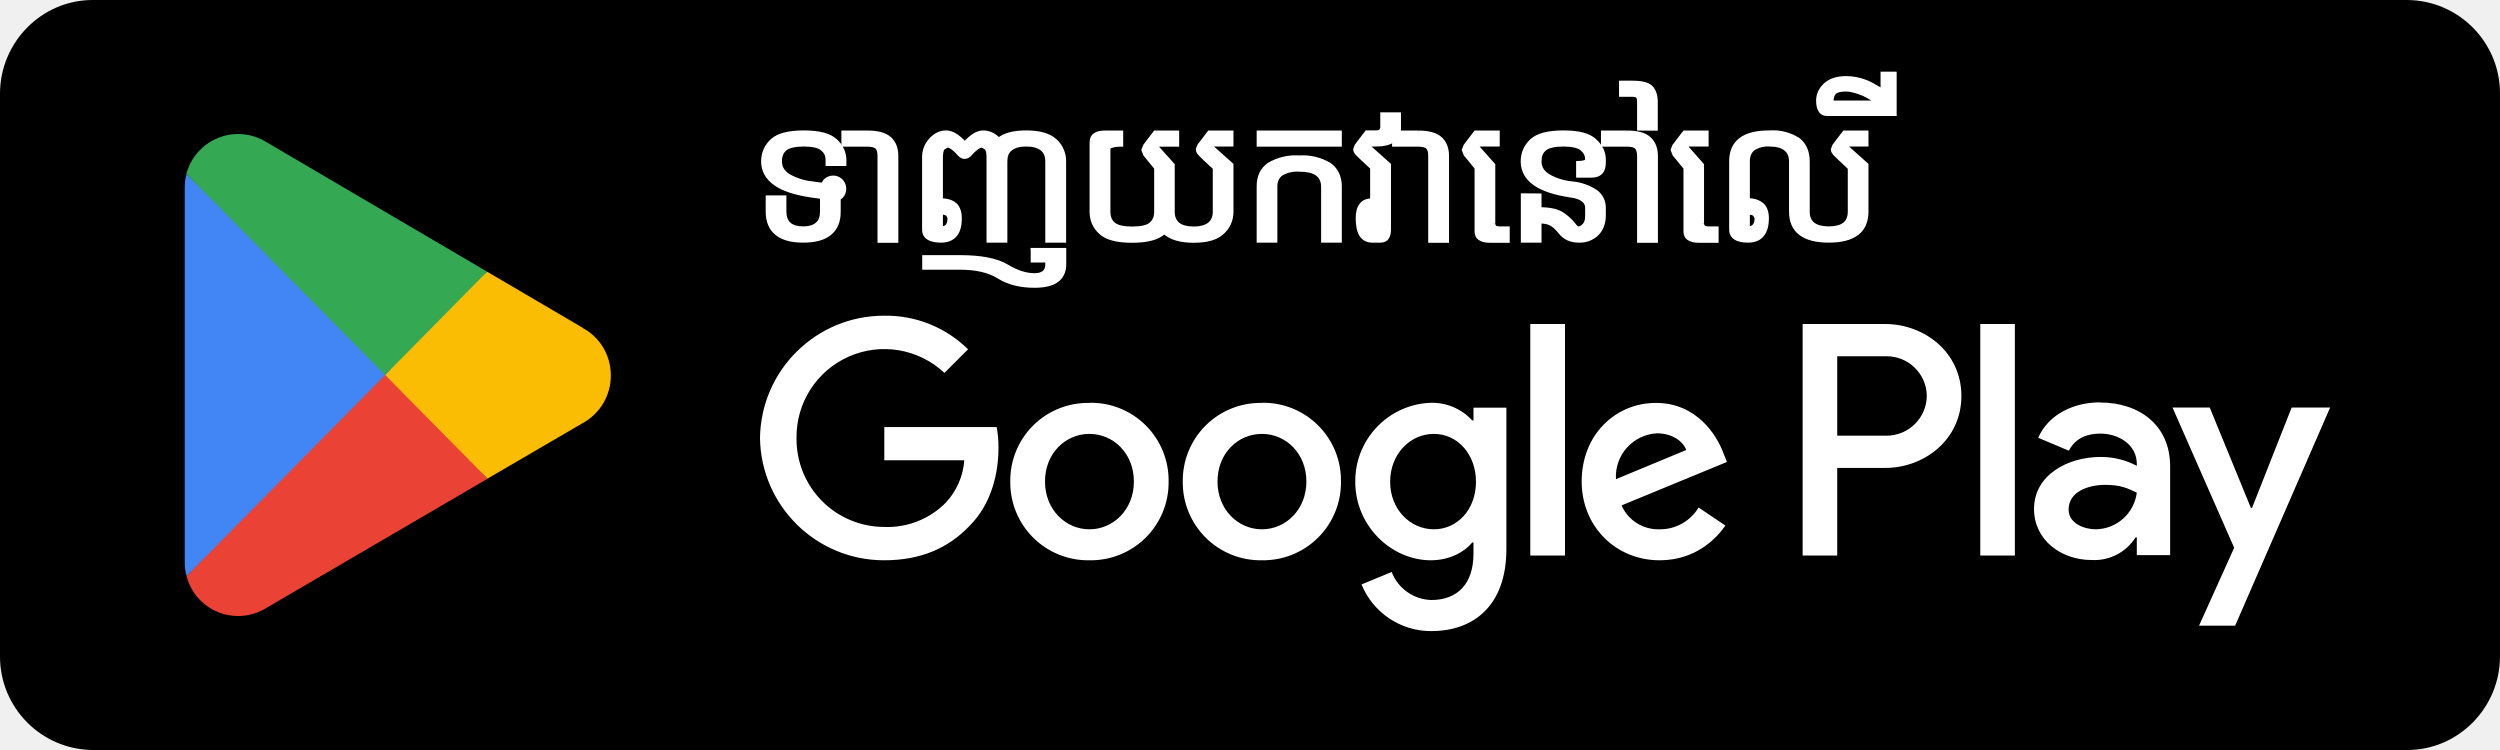
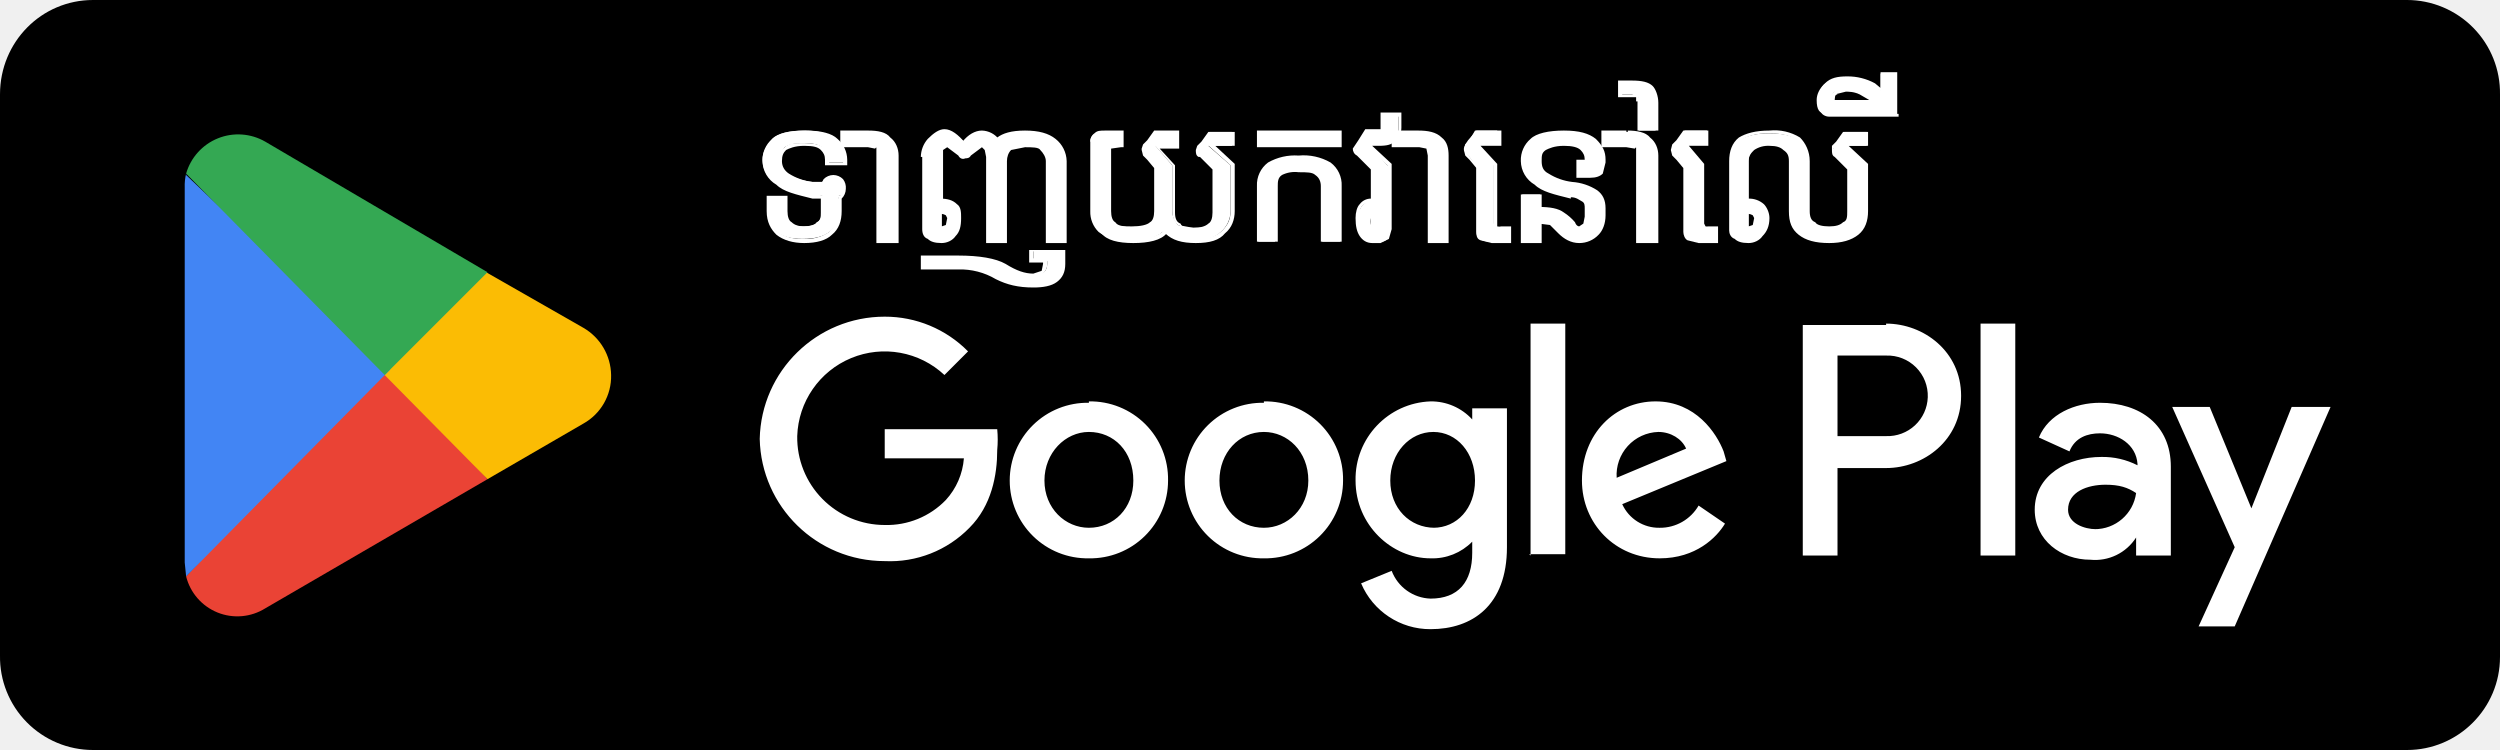
<svg xmlns="http://www.w3.org/2000/svg" width="180" height="54" fill="none">
-   <path d="M173.33 54H6.67A6.73 6.73 0 0 1 0 47.25V6.75C0 3.04 3 0 6.67 0h166.66A6.73 6.73 0 0 1 180 6.75v40.5c0 3.71-3 6.75-6.67 6.75Z" fill="#000" />
-   <path d="m27.63 26.22-14.2 15.26a3.84 3.84 0 0 0 5.65 2.35l.05-.03 15.97-9.33-7.48-8.25Z" fill="#EA4335" />
-   <path d="m41.98 23.63-.01-.02-6.9-4.05-7.77 7 7.8 7.9 6.86-4a3.89 3.89 0 0 0 2.02-3.43c0-1.47-.8-2.75-2-3.4Z" fill="#FBBC04" />
-   <path d="M13.43 12.52a3.7 3.7 0 0 0-.13 1v26.96c0 .35.04.68.13 1L28.1 26.62l-14.68-14.1Z" fill="#4285F4" />
-   <path d="m27.73 27 7.34-7.44-15.96-9.37a3.85 3.85 0 0 0-5.69 2.33L27.73 27Z" fill="#34A853" />
-   <path d="M142.58 40h2.49V23.33h-2.49V40ZM165 29.34l-2.85 7.22h-.09l-2.96-7.22h-2.68l4.44 10.1-2.53 5.61h2.6l6.84-15.71H165Zm-14.1 8.77c-.82 0-1.96-.41-1.96-1.42 0-1.29 1.41-1.78 2.64-1.78 1.1 0 1.6.24 2.27.56a3.02 3.02 0 0 1-2.96 2.64Zm.3-9.14c-1.81 0-3.68.8-4.45 2.55l2.21.93c.47-.93 1.35-1.23 2.27-1.23 1.3 0 2.6.78 2.62 2.15v.17a5.5 5.5 0 0 0-2.6-.64c-2.38 0-4.8 1.3-4.8 3.75 0 2.23 1.95 3.67 4.14 3.67a3.5 3.5 0 0 0 3.17-1.63h.09v1.28h2.4v-6.39c0-2.96-2.2-4.6-5.06-4.6Zm-15.38 2.4h-3.54v-5.72h3.53a2.89 2.89 0 0 1 2.92 2.86 2.9 2.9 0 0 1-2.91 2.86Zm-.07-8.04h-5.96V40h2.49v-6.31h3.47c2.76 0 5.47-2 5.47-5.18 0-3.18-2.71-5.18-5.47-5.18Zm-32.5 14.78c-1.72 0-3.16-1.44-3.16-3.42 0-2 1.44-3.45 3.15-3.45 1.7 0 3.03 1.46 3.03 3.45 0 1.98-1.33 3.42-3.03 3.42Zm2.85-7.84h-.1a3.93 3.93 0 0 0-2.98-1.27 5.64 5.64 0 0 0-5.44 5.7c0 3.17 2.6 5.64 5.44 5.64 1.35 0 2.43-.6 2.98-1.28h.09v.81c0 2.17-1.16 3.33-3.03 3.33a3.14 3.14 0 0 1-2.86-2.02l-2.17.9a5.4 5.4 0 0 0 5.03 3.36c2.92 0 5.4-1.72 5.4-5.91V29.35h-2.37v.92Zm4.08 9.73h2.5V23.33h-2.5V40Zm6.17-5.5a3.11 3.11 0 0 1 2.96-3.3c.99 0 1.83.49 2.1 1.2l-5.06 2.1Zm7.73-1.89c-.47-1.27-1.91-3.6-4.85-3.6-2.93 0-5.35 2.3-5.35 5.66 0 3.18 2.4 5.67 5.62 5.67 2.6 0 4.1-1.59 4.73-2.5l-1.93-1.3a3.24 3.24 0 0 1-2.8 1.57 2.89 2.89 0 0 1-2.75-1.72l7.59-3.13-.26-.65Zm-60.41-1.87v2.4h5.76a5.02 5.02 0 0 1-1.32 3.04 5.9 5.9 0 0 1-4.44 1.76 6.32 6.32 0 0 1-6.32-6.4A6.32 6.32 0 0 1 68 26.85l1.7-1.7a8.4 8.4 0 0 0-6.04-2.42 8.93 8.93 0 0 0-8.94 8.8 8.93 8.93 0 0 0 8.94 8.81c2.62 0 4.6-.86 6.14-2.47 1.6-1.59 2.09-3.82 2.09-5.62a7.8 7.8 0 0 0-.13-1.5h-8.1Zm14.77 7.37c-1.72 0-3.2-1.42-3.2-3.44 0-2.04 1.48-3.43 3.2-3.43 1.72 0 3.2 1.4 3.2 3.43 0 2.02-1.48 3.44-3.2 3.44Zm0-9.1a5.59 5.59 0 0 0-5.7 5.66 5.6 5.6 0 0 0 5.7 5.67 5.6 5.6 0 0 0 5.7-5.67 5.59 5.59 0 0 0-5.7-5.67Zm12.42 9.1c-1.72 0-3.2-1.42-3.2-3.44 0-2.04 1.48-3.43 3.2-3.43 1.72 0 3.2 1.4 3.2 3.43 0 2.02-1.48 3.44-3.2 3.44Zm0-9.1a5.59 5.59 0 0 0-5.7 5.66 5.6 5.6 0 0 0 5.7 5.67 5.6 5.6 0 0 0 5.69-5.67 5.59 5.59 0 0 0-5.7-5.67ZM60.4 14.3v.93c0 1.4-.86 2.1-2.57 2.1-1.7 0-2.56-.7-2.56-2.1v-1.02h1.22v1.02c0 .8.45 1.2 1.34 1.2.9 0 1.34-.4 1.34-1.2V14.2l-.75-.11c-2.32-.33-3.48-1.15-3.48-2.47 0-.6.22-1.1.65-1.5.44-.4 1.2-.6 2.28-.6 1.09 0 1.85.2 2.28.6.43.4.65.86.65 1.37v.33h-1.22v-.33a.95.95 0 0 0-.39-.77c-.25-.2-.7-.3-1.32-.3-.63 0-1.07.1-1.33.3-.25.2-.38.5-.38.9 0 .83.78 1.35 2.32 1.57l.74.1.2-.28a.78.78 0 0 1 .57-.23c.22 0 .41.08.57.23.16.16.24.35.24.58 0 .23-.08.42-.23.57l-.17.13Z" fill="#fff" />
-   <path d="M60.4 14.3h-.14v.93c0 .68-.2 1.15-.59 1.47-.4.33-1 .5-1.84.5-.84 0-1.45-.17-1.84-.5-.39-.32-.59-.8-.59-1.47v-.89h.96v.9c0 .41.12.76.38 1 .25.22.63.33 1.1.33.46 0 .83-.1 1.09-.34.25-.23.38-.58.38-1v-1.15l-.87-.13c-1.15-.16-2-.45-2.55-.84a1.76 1.76 0 0 1-.82-1.49c0-.56.2-1.02.61-1.4.4-.37 1.12-.57 2.19-.57 1.07 0 1.8.2 2.19.57.41.38.6.8.6 1.27v.2h-.95v-.2c0-.35-.15-.65-.43-.88-.3-.23-.77-.32-1.41-.32-.64 0-1.1.1-1.41.32-.29.24-.43.59-.43 1.01 0 .46.23.85.64 1.12.41.28 1 .47 1.8.58l.74.1.08.02.24-.36-.12-.07.1.1a.6.6 0 0 1 .48-.2c.19 0 .34.06.48.2.13.13.2.29.2.48 0 .2-.07.34-.2.48l.1.1-.09-.11-.16.13-.06.04v.06h.14l.08.1.17-.12.01-.01a.91.91 0 0 0 .27-.67c0-.26-.1-.49-.27-.67a.92.92 0 0 0-.67-.28c-.26 0-.5.1-.67.28h-.01l-.15.23-.66-.09a4.1 4.1 0 0 1-1.68-.54c-.36-.24-.52-.53-.52-.9s.11-.62.33-.8l-.09-.1.08.1c.22-.16.63-.27 1.25-.27s1.03.1 1.24.27c.23.19.33.4.33.67v.46h1.5v-.46a2 2 0 0 0-.7-1.47c-.48-.44-1.27-.63-2.37-.63s-1.9.2-2.37.63c-.46.43-.7.97-.7 1.6 0 .7.33 1.28.93 1.71.61.43 1.5.72 2.67.89l.64.09v.92c0 .38-.1.64-.3.8-.18.17-.48.27-.9.27-.44 0-.74-.1-.93-.27-.18-.16-.29-.42-.29-.8v-1.16h-1.49v1.16c0 .73.23 1.3.7 1.68.46.38 1.13.56 2 .56.87 0 1.55-.18 2.01-.56.46-.38.7-.95.69-1.68v-.94h-.13Z" fill="#fff" />
-   <path d="M62.46 9.52c.73 0 1.26.14 1.58.43.33.29.5.71.5 1.28v6.1h-1.22v-6.1c0-.31-.07-.52-.19-.64-.12-.11-.35-.17-.67-.17H60.7v-.9h1.75Z" fill="#fff" />
-   <path d="M62.46 9.52v.13c.7 0 1.2.15 1.5.4.3.26.45.64.45 1.18v5.97h-.96v-5.97c0-.32-.06-.57-.23-.74-.17-.15-.42-.2-.76-.2h-1.62v-.64h1.62V9.4h-1.88v1.16h1.88c.3 0 .5.06.58.14l.1-.1-.1.1c.08.07.14.25.14.54v6.24h1.5v-6.24c0-.59-.18-1.06-.55-1.38-.37-.32-.93-.46-1.67-.46v.13Zm5.29 5.8v1.11c.4 0 .6-.24.6-.72 0-.26-.2-.4-.6-.4Zm6.6 2.66h2.27v1.05c0 1.04-.71 1.56-2.14 1.56a4.8 4.8 0 0 1-2.58-.65 5.2 5.2 0 0 0-2.77-.65h-2.6v-.78h2.6c1.5 0 2.62.21 3.35.65a4 4 0 0 0 2 .65c.61 0 .92-.26.92-.78v-.26h-1.06v-.79Zm-7.82-6.66c0-.49.16-.91.49-1.27.32-.35.69-.53 1.1-.53.41 0 .86.27 1.34.8.48-.53.93-.8 1.35-.8.4 0 .76.18 1.09.53.44-.35 1.1-.53 2-.53.94 0 1.63.2 2.07.6.43.4.65.9.65 1.5v5.71H75.4v-5.7c0-.4-.13-.7-.38-.9-.26-.2-.63-.31-1.13-.31-.5 0-.87.1-1.12.3-.25.2-.38.5-.38.9v5.71h-1.23v-6c0-.56-.15-.83-.47-.83-.2 0-.5.2-.85.6-.12.14-.24.21-.38.21s-.27-.07-.39-.2c-.35-.4-.63-.61-.84-.61-.32 0-.48.27-.48.82v3.1c.91 0 1.37.43 1.37 1.3 0 1.07-.46 1.61-1.37 1.61-.81 0-1.22-.26-1.22-.8v-5.2Z" fill="#fff" />
-   <path d="M67.75 15.32h-.13v1.25h.13c.23 0 .43-.07.55-.23a.96.96 0 0 0 .18-.63.47.47 0 0 0-.2-.4.94.94 0 0 0-.53-.13h-.13v.14h.13v.13a.7.7 0 0 1 .38.08l.09.18c0 .23-.05.37-.12.46-.07.08-.17.13-.35.13v.13h.14v-1.11h-.14Zm6.6 2.66v.14h2.14v.9c0 .5-.16.83-.48 1.07-.32.24-.83.37-1.53.37a4.66 4.66 0 0 1-2.51-.64 5.33 5.33 0 0 0-2.84-.67h-2.47v-.51h2.47c1.5 0 2.59.22 3.28.63a4.1 4.1 0 0 0 2.07.67c.33 0 .59-.07.77-.23.2-.16.28-.4.28-.68v-.4h-1.06v-.65h-.26v.92h1.05v.13c0 .23-.06.38-.18.48-.12.1-.31.16-.6.16-.58 0-1.22-.2-1.93-.63-.76-.45-1.9-.67-3.42-.67H66.4v1.05h2.74c1.13 0 2.03.21 2.7.63.72.45 1.6.67 2.65.67.73 0 1.3-.13 1.68-.41.4-.29.6-.73.6-1.28v-1.18H74.2v.13h.13Zm-7.82-6.66h.13c0-.46.15-.84.45-1.18a1.4 1.4 0 0 1 1.01-.49c.35 0 .77.24 1.24.77l.1.1.1-.1c.47-.53.9-.77 1.25-.77.36 0 .68.16 1 .49l.08.09.1-.08c.4-.32 1.03-.5 1.9-.5.94 0 1.6.2 1.99.57.4.38.6.84.6 1.4v5.58h-.95v-5.58c0-.42-.14-.77-.43-1a1.9 1.9 0 0 0-1.2-.33c-.52 0-.93.1-1.21.33l.08.1-.08-.1c-.3.23-.44.58-.44 1v5.58h-.95v-5.88c0-.28-.04-.51-.14-.68a.52.52 0 0 0-.47-.28c-.3.01-.58.25-.95.66l-.28.16-.29-.16c-.36-.41-.64-.65-.94-.66-.2 0-.38.1-.47.28-.1.17-.14.4-.14.68v3.23h.13c.44 0 .74.1.94.29.19.18.3.46.3.87 0 .53-.12.9-.31 1.13-.2.24-.5.36-.93.36-.4 0-.67-.07-.84-.18-.17-.1-.25-.25-.25-.48v-5.22h-.27v5.22c0 .3.13.55.37.7.24.16.57.23 1 .23.47 0 .86-.15 1.12-.46.26-.3.37-.74.37-1.3 0-.45-.12-.82-.38-1.07-.26-.24-.64-.36-1.12-.36v.14h.14v-3.1c0-.26.04-.45.1-.55l.24-.14c.12 0 .4.16.74.57.14.15.3.25.49.24.18 0 .35-.09.48-.24.35-.4.63-.58.75-.57l.24.14c.06.1.1.3.1.55v6.15h1.5v-5.85c0-.37.1-.62.32-.79.22-.18.56-.28 1.04-.28s.82.1 1.04.28c.22.17.33.42.33.8v5.84h1.5v-5.85a2.1 2.1 0 0 0-.7-1.6c-.47-.43-1.2-.63-2.17-.63-.9 0-1.6.17-2.07.55l.08.1.1-.08a1.6 1.6 0 0 0-1.2-.57c-.47 0-.94.3-1.44.85l.1.09.1-.1c-.5-.54-.97-.84-1.44-.84-.45 0-.86.2-1.2.57-.35.38-.53.84-.53 1.36h.14Zm12.05-1.13c0-.45.33-.67.98-.67h1.16v.9c-.6 0-.91.1-.91.3v4.51c0 .4.12.7.38.9.25.2.7.3 1.32.3.63 0 1.07-.1 1.33-.3.25-.2.38-.5.38-.9V12.1l-.52-.65-.26-.32-.14-.33.12-.31.24-.32.5-.64h1.6v.9h-1.6l1.28 1.44v3.37c0 .4.13.7.39.9.25.2.62.3 1.12.3.5 0 .87-.1 1.12-.3.25-.2.38-.5.38-.9V12.1l-.68-.65-.34-.32c-.14-.13-.2-.25-.2-.38l.1-.26.24-.32.49-.64h1.61v.9h-1.61l1.61 1.44v3.37c0 .6-.21 1.1-.65 1.5-.43.4-1.12.6-2.07.6-.95 0-1.65-.2-2.08-.6l-.04-.03-.04.03c-.43.4-1.2.6-2.28.6-1.08 0-1.84-.2-2.28-.6-.43-.4-.65-.9-.65-1.5V10.2Z" fill="#fff" />
-   <path d="M78.58 10.19h.14c0-.2.06-.3.18-.4.13-.08.35-.14.66-.14h1.03v.77h.13v-.13c-.3 0-.55.02-.73.08-.17.05-.32.17-.32.36v4.5c0 .43.15.78.43 1 .3.24.77.34 1.41.34.64 0 1.11-.1 1.41-.33.29-.23.43-.58.43-1v-3.2l-.55-.68-.25-.31-.1-.26.1-.25.22-.3.45-.59h1.41v.64h-1.77l1.45 1.63v3.31c0 .43.14.78.43 1l.09-.1-.09.1c.29.23.7.34 1.2.34.52 0 .92-.1 1.22-.34.28-.22.42-.57.42-1v-3.2l-.72-.69-.34-.32c-.12-.11-.16-.2-.16-.28h-.13l.12.05.1-.25.23-.3.45-.59h1.41v.64h-1.83l1.83 1.63v3.31c0 .57-.2 1.02-.6 1.4-.4.37-1.06.57-2 .57-.93 0-1.58-.2-1.98-.57l-.04-.04-.09-.07-.12.1-.01.01c-.39.37-1.12.57-2.19.57-1.07 0-1.8-.2-2.19-.57-.4-.38-.6-.83-.6-1.4V10.2h-.27v5.04c0 .63.23 1.18.7 1.6.47.44 1.26.64 2.36.64 1.1 0 1.9-.2 2.37-.64l-.09-.1.09.1.04-.03-.09-.1-.09.1.04.03.09-.1-.1.1c.48.43 1.2.64 2.18.64.96 0 1.7-.2 2.16-.64.46-.42.7-.97.7-1.6V11.8l-1.4-1.25h1.4V9.4h-1.82l-.52.69-.25.32v.01l-.12.29v.04c0 .18.09.33.24.47l.09-.1-.1.1.34.33.65.6v3.1c0 .36-.12.61-.33.78-.22.18-.57.28-1.04.28-.48 0-.82-.1-1.04-.27-.22-.18-.33-.43-.33-.8v-3.42l-1.13-1.26h1.45V9.4h-1.8l-.53.69-.24.32-.01.01-.13.33-.02.05.15.38.01.02.27.33.5.61v3.1c0 .37-.12.62-.34.8-.2.17-.62.27-1.24.27-.61 0-1.03-.1-1.24-.27-.22-.18-.33-.43-.33-.8v-4.5c0-.03 0-.06.14-.1.13-.05.35-.08.64-.08h.14V9.4h-1.3c-.34 0-.61.05-.8.19a.7.7 0 0 0-.31.6h.13Zm13.26 3.24v3.9H90.6v-3.9c0-1.4.98-2.1 2.93-2.1 1.96 0 2.93.7 2.93 2.1v3.9h-1.22v-3.9c0-.8-.57-1.2-1.7-1.2-1.14 0-1.71.4-1.71 1.2Zm4.63-3.9v.89h-5.86v-.9h5.86Z" fill="#fff" />
-   <path d="M91.84 13.43h-.14v3.77h-.95v-3.77c0-.67.22-1.15.67-1.47.46-.33 1.16-.5 2.12-.5.96 0 1.67.17 2.12.5.45.32.68.8.68 1.47v3.77h-.96v-3.77c0-.43-.16-.8-.48-1.02a2.35 2.35 0 0 0-1.36-.32c-.58 0-1.03.1-1.35.32a1.2 1.2 0 0 0-.49 1.02h.27c0-.37.12-.62.37-.8a2.1 2.1 0 0 1 1.2-.27c.56 0 .96.1 1.2.27.25.18.37.43.38.8v4.04h1.49v-4.04c0-.73-.27-1.31-.8-1.69a3.9 3.9 0 0 0-2.27-.55 3.9 3.9 0 0 0-2.27.55c-.53.38-.8.96-.79 1.69v4.04h1.49v-4.04h-.13Zm4.63-3.9h-.13v.76h-5.6v-.64h5.73V9.4h-5.99v1.16h6.13V9.4h-.14v.13Zm2.32 5.79c-.18 0-.28.13-.28.4 0 .47.1.71.28.71v-1.11Zm0-3.23-.69-.65-.33-.32c-.14-.13-.2-.25-.2-.38l.1-.26.24-.32.49-.64h.65c.31 0 .47-.1.47-.32v-.98h1.22v.98c0 .81-.56 1.22-1.7 1.22h-.64l1.61 1.44v4.68c0 .53-.2.8-.61.8h-.61c-.7 0-1.04-.55-1.04-1.63 0-.86.34-1.3 1.04-1.3V12.1Z" fill="#fff" />
-   <path d="M98.79 15.32v-.14a.37.37 0 0 0-.32.16.64.64 0 0 0-.09.37c0 .25.02.44.08.6.05.14.17.26.33.26h.13v-1.39h-.13v.14h-.14v1.11h.14v-.13l-.08-.1a1.38 1.38 0 0 1-.06-.49l.04-.22.1-.04v-.13Zm0-3.23.09-.1-.68-.65-.34-.32c-.12-.11-.16-.2-.16-.28h-.14l.13.05.1-.25.23-.3.44-.59h.59c.17 0 .31-.02.43-.1a.41.41 0 0 0 .17-.35v-.85h.96v.85c0 .37-.13.63-.37.8-.25.19-.64.29-1.2.29h-1l1.84 1.63v4.62c0 .25-.05.42-.13.51-.07.1-.17.15-.35.15h-.61c-.32 0-.52-.11-.67-.34a2.15 2.15 0 0 1-.24-1.15c0-.41.08-.7.23-.89.15-.18.36-.27.68-.27h.13v-2.52l-.04-.04-.1.1h-.13v2.33h.14v-.14c-.38 0-.69.12-.89.38-.2.25-.29.6-.29 1.05 0 .56.09.98.28 1.29.2.3.52.47.9.47h.6c.24 0 .45-.08.57-.25.13-.17.19-.4.19-.68V11.8l-1.4-1.25h.3c.58 0 1.03-.1 1.35-.33.31-.23.48-.59.47-1.02V8.09h-1.49v1.1l-.06.14c-.04.03-.13.06-.27.06h-.72l-.53.69-.24.32-.01.01-.11.29-.01.02v.02c0 .18.1.33.24.47l.1-.1-.1.1.34.33.69.64.09-.1Z" fill="#fff" />
-   <path d="M102.1 9.52c.74 0 1.27.14 1.6.43.33.29.5.71.5 1.28v6.1h-1.23v-6.1c0-.31-.06-.52-.19-.64-.12-.11-.34-.17-.67-.17h-1.75v-.9h1.75Z" fill="#fff" />
-   <path d="M102.1 9.52v.13c.72 0 1.22.15 1.51.4.3.26.45.64.45 1.18v5.97h-.96v-5.97c0-.32-.06-.57-.22-.74-.18-.15-.43-.2-.77-.2h-1.61v-.64h1.6V9.4h-1.87v1.16h1.88c.31 0 .5.06.58.14l.1-.1-.1.1c.08.07.15.25.14.54v6.24h1.5v-6.24c0-.59-.18-1.06-.55-1.38-.36-.32-.92-.46-1.67-.46v.13Zm5.43 6.61c0 .2.16.3.48.3h.56v.9h-1.3c-.64 0-.97-.22-.97-.66v-4.58l-.52-.65-.26-.32-.14-.33.13-.31.24-.32.49-.64h1.61v.9h-1.61l1.29 1.44v4.27Z" fill="#fff" />
-   <path d="M107.53 16.13h-.14c0 .14.07.27.19.34.11.07.26.1.43.1h.42v.63h-1.15a1.2 1.2 0 0 1-.66-.14c-.13-.1-.18-.2-.19-.4v-4.62l-.55-.68-.24-.31-.11-.26.1-.25.22-.3.45-.59h1.42v.64h-1.78l1.45 1.63v4.2h.27v-4.3l-1.13-1.27h1.45V9.4h-1.81l-.53.69-.24.32-.01.01-.13.33-.02.05.16.4.28.33.49.61v4.54c0 .25.1.47.3.6.2.14.47.2.8.2h1.43V16.3h-.69a.59.59 0 0 1-.3-.05l-.05-.12h-.13Zm5.57-2.04c-2.31-.33-3.47-1.15-3.47-2.47 0-.6.22-1.1.65-1.5.43-.4 1.2-.6 2.28-.6 1.08 0 1.84.2 2.28.6.43.4.65.86.65 1.37v.22c0 .63-.3.94-.9.94h-.98v-.94c.44 0 .65-.07.65-.22a.95.95 0 0 0-.38-.77c-.25-.2-.7-.3-1.32-.3-.63 0-1.07.1-1.33.3-.25.2-.38.5-.38.9 0 .83.78 1.35 2.32 1.57 1.55.22 2.32.81 2.32 1.78v.52c0 .56-.16 1-.49 1.34-.33.34-.77.5-1.33.5-.57 0-1.01-.2-1.34-.6a2.3 2.3 0 0 0-.68-.62 1.8 1.8 0 0 0-.8-.16v1.38h-1.22v-3.28h1.22v1c.78 0 1.34.13 1.69.4.35.25.6.48.74.68.15.2.28.3.39.3.1 0 .23-.06.38-.2.14-.14.21-.36.21-.67v-.59c0-.48-.38-.77-1.15-.88Z" fill="#fff" />
-   <path d="m113.1 14.09.03-.14c-1.15-.16-2-.45-2.55-.84a1.74 1.74 0 0 1-.82-1.49c0-.56.2-1.02.61-1.4.39-.37 1.12-.57 2.19-.57 1.07 0 1.8.2 2.19.57.4.38.6.8.6 1.27v.22c0 .3-.06.5-.18.62s-.3.19-.58.19h-.84v-.8h-.14v.13c.23 0 .4-.02.53-.06.13-.04.26-.14.26-.3 0-.35-.15-.65-.44-.88-.3-.23-.76-.32-1.4-.32-.64 0-1.11.1-1.41.32-.3.24-.43.59-.43 1.01 0 .46.22.85.64 1.12.41.28 1 .47 1.8.58a3.6 3.6 0 0 1 1.67.59c.36.27.52.61.53 1.06v.52c0 .53-.16.94-.46 1.25-.3.3-.7.46-1.23.46-.54 0-.93-.18-1.24-.56a2.45 2.45 0 0 0-.72-.65 1.87 1.87 0 0 0-.86-.17h-.13v1.38h-.96v-3.01h.96v1h.13c.76 0 1.3.13 1.61.36.35.25.59.48.72.66.15.21.29.35.48.36.17 0 .32-.1.48-.24.18-.18.26-.44.26-.77v-.59a.83.83 0 0 0-.34-.69 2.02 2.02 0 0 0-.94-.33l-.01.14-.02.13c.37.05.64.15.8.28.17.13.24.27.24.47v.59c0 .29-.07.47-.18.57-.13.13-.23.17-.28.17-.03.01-.14-.05-.28-.25a3.59 3.59 0 0 0-.77-.71c-.4-.29-.98-.42-1.77-.42v.13h.14v-1.12l-1.36-.01h-.13v3.55h1.49v-1.52h-.14v.14c.32 0 .57.05.74.14.18.09.4.28.64.58.34.44.84.66 1.44.66a1.9 1.9 0 0 0 1.43-.55c.35-.36.52-.85.52-1.43v-.52c0-.52-.21-.96-.63-1.28a3.84 3.84 0 0 0-1.8-.63 4.1 4.1 0 0 1-1.68-.54c-.36-.24-.52-.53-.52-.9s.1-.62.33-.8l-.09-.1.08.1c.22-.16.63-.27 1.25-.27.61 0 1.03.1 1.24.27.23.19.33.4.33.67-.02.04-.2.1-.52.1h-.13v1.2h1.11c.32 0 .59-.09.77-.28.18-.19.26-.46.26-.8v-.22c0-.55-.24-1.05-.7-1.47-.47-.44-1.26-.63-2.36-.63-1.1 0-1.9.2-2.37.63-.46.43-.7.97-.7 1.6 0 .7.32 1.28.93 1.71.6.43 1.5.72 2.67.89l.02-.13Zm4.9-6.76c0-.19-.03-.31-.08-.38-.06-.08-.19-.11-.39-.11h-.83v-.9h.83c.7 0 1.14.12 1.37.36.22.25.33.59.33 1.03v1.95L118 9.27V7.33Zm-.86 2.2c.73 0 1.26.13 1.6.42.32.29.49.71.49 1.28v6.1H118v-6.1c0-.31-.06-.52-.18-.64-.13-.11-.35-.17-.67-.17h-1.75v-.9h1.74Z" fill="#fff" />
-   <path d="M118 7.33h.14c0-.2-.03-.35-.12-.47l-.1.09.1-.09c-.11-.13-.28-.15-.48-.15h-.7v-.64h.7c.67 0 1.09.13 1.26.32.2.22.3.52.3.94v1.82l-.96-.02v-1.8h-.27V9.4l1.36.01h.13V7.33c0-.46-.12-.84-.36-1.11-.28-.3-.77-.41-1.47-.41h-.96v1.16h.97c.18 0 .27.05.27.06.03.03.06.13.06.3h.13Zm-.86 2.2v.12c.72 0 1.22.15 1.5.4.3.26.45.64.45 1.18v5.97h-.95v-5.97c0-.32-.06-.57-.23-.74-.17-.15-.43-.2-.77-.2h-1.6v-.64h1.6V9.4h-1.87v1.16h1.88c.3 0 .5.06.58.14l.09-.1-.1.1c.09.07.15.25.15.54v6.24h1.5v-6.24c0-.59-.19-1.06-.55-1.38-.37-.32-.93-.46-1.67-.46v.13Zm5.42 6.6c0 .2.16.3.49.3h.55v.9h-1.29c-.65 0-.97-.22-.97-.66v-4.58l-.52-.65-.26-.32-.14-.33.12-.31.24-.32.5-.64h1.6v.9h-1.6l1.28 1.44v4.27Z" fill="#fff" />
-   <path d="M122.56 16.13h-.13c0 .14.06.27.18.34s.26.1.44.1h.42v.63h-1.16a1.2 1.2 0 0 1-.65-.14c-.13-.1-.19-.2-.19-.4v-4.62l-.55-.68-.25-.31-.1-.26.09-.25.23-.3.45-.59h1.41v.64h-1.78l1.46 1.63v4.2h.26v-4.3l-1.12-1.27h1.45V9.4h-1.81l-.53.69-.24.32-.02.01-.14.38.15.38.01.02.27.33.5.61v4.54c0 .25.1.47.3.6.2.14.46.2.8.2h1.43V16.3h-.7a.58.58 0 0 1-.29-.05l-.06-.12h-.13Zm3.3-.81v1.11c.4 0 .6-.24.6-.72 0-.26-.2-.4-.6-.4Zm7.32-3.23-.69-.65-.34-.32c-.13-.13-.2-.25-.2-.38l.1-.26.25-.32.48-.64h1.62v.9h-1.62l1.62 1.44v3.37c0 1.4-.91 2.1-2.73 2.1-1.82 0-2.73-.7-2.73-2.1v-3.6c0-.81-.51-1.21-1.54-1.21s-1.54.4-1.54 1.2v2.8c.9 0 1.36.43 1.36 1.3 0 1.07-.45 1.61-1.36 1.61-.82 0-1.23-.26-1.23-.8v-4.9c0-1.4.93-2.1 2.77-2.1 1.84 0 2.77.7 2.77 2.1v3.6c0 .8.5 1.2 1.5 1.2s1.5-.4 1.5-1.2V12.1Z" fill="#fff" />
-   <path d="M125.86 15.32h-.14v1.25h.14c.22 0 .42-.07.55-.23a.96.96 0 0 0 .18-.63.47.47 0 0 0-.21-.4.94.94 0 0 0-.52-.13h-.14v.14h.14v.13a.7.7 0 0 1 .37.08l.1.18c0 .23-.05.37-.13.46-.07.08-.17.13-.34.13v.13h.13v-1.11h-.13Zm7.32-3.23.08-.1-.68-.65-.34-.32c-.12-.11-.16-.2-.16-.28h-.13l.13.05.1-.25.22-.3.45-.59h1.41v.64h-1.82l1.82 1.63v3.31c0 .67-.2 1.15-.63 1.47-.41.33-1.07.5-1.96.5-.9 0-1.54-.17-1.96-.5-.42-.32-.63-.8-.63-1.47v-3.6c0-.43-.15-.79-.44-1.01-.3-.23-.7-.33-1.24-.33-.53 0-.95.1-1.24.33-.3.22-.44.58-.44 1v2.93h.14c.43 0 .74.1.93.29.2.18.3.46.3.87 0 .53-.11.9-.31 1.13-.2.24-.5.36-.92.36-.4 0-.68-.07-.85-.18-.17-.1-.24-.25-.24-.48v-4.92c0-.67.21-1.14.64-1.47.42-.32 1.08-.5 1.99-.5.9 0 1.57.18 2 .5.42.33.63.8.63 1.47v3.61c0 .43.14.78.43 1 .28.24.7.34 1.21.34.52 0 .93-.1 1.21-.33.29-.23.43-.58.43-1v-3.21l-.05-.04-.08.1h-.14v3.14c0 .38-.11.63-.32.8-.22.17-.56.27-1.05.27-.48 0-.83-.1-1.04-.27-.22-.17-.33-.42-.33-.8v-3.6c0-.74-.25-1.31-.74-1.69a3.53 3.53 0 0 0-2.16-.55c-.94 0-1.66.17-2.16.55-.5.38-.74.95-.74 1.68v4.92c0 .3.13.55.37.7.23.16.56.23.99.23.48 0 .87-.15 1.12-.46.26-.3.38-.74.38-1.3 0-.45-.12-.82-.39-1.07a1.6 1.6 0 0 0-1.11-.36v.14h.13v-2.8c0-.37.11-.62.33-.8a1.8 1.8 0 0 1 1.08-.27c.5 0 .85.1 1.07.28.22.17.34.42.34.8v3.6c0 .73.24 1.3.73 1.68.5.38 1.2.56 2.13.56.93 0 1.64-.18 2.13-.56.49-.37.73-.95.73-1.68V11.8l-1.4-1.25h1.4V9.4h-1.81l-.53.69-.24.32-.01.01-.11.29-.01.02v.02c0 .18.1.33.24.47l.1-.1-.1.1.34.33.68.64.1-.1Zm-1.08-5.43c-.15.13-.23.36-.23.71h3.31a5.24 5.24 0 0 0-1.3-.71 3.1 3.1 0 0 0-.96-.2c-.4 0-.67.07-.82.2Zm4.33 1.56h-4.88c-.44 0-.65-.33-.65-.98 0-.43.17-.81.52-1.14.34-.32.84-.49 1.5-.49.64 0 1.27.17 1.88.5.26.13.5.27.73.43V5.29h.9v2.93Z" fill="#fff" />
-   <path d="m132.1 6.66-.09-.1c-.2.17-.27.45-.27.81v.14h3.86l-.34-.25c-.5-.35-.94-.6-1.34-.73a3.2 3.2 0 0 0-1-.2c-.4 0-.7.06-.9.22l.08.1.09.1c.1-.09.35-.16.73-.16.23 0 .54.07.92.2.36.12.78.35 1.26.7l.08-.12v-.13h-3.3v.13h.13c0-.33.07-.52.18-.61l-.09-.1Zm4.33 1.56v-.13h-4.88c-.19 0-.3-.06-.38-.19a1.2 1.2 0 0 1-.14-.66c0-.4.15-.73.48-1.04.31-.3.78-.45 1.4-.45.63 0 1.24.15 1.83.47.25.13.5.28.72.43l.2.14V5.42h.64v2.8h.26V5.16h-1.16v1.38h.13l.08-.11c-.24-.16-.48-.3-.75-.45a4.1 4.1 0 0 0-1.94-.5c-.68 0-1.21.17-1.6.53-.36.34-.56.76-.56 1.23 0 .34.06.61.19.8.13.2.35.32.6.31h5.01v-.13h-.13Z" fill="#fff" />
+   <path d="M173.3 54H6.7A6.7 6.7 0 0 1 0 47.2V6.8C0 3 3 0 6.7 0h166.6a6.7 6.7 0 0 1 6.7 6.8v40.5c0 3.7-3 6.7-6.7 6.7Z" fill="#000" />
+   <path d="M27.6 26.2 13.4 41.5a3.8 3.8 0 0 0 5.7 2.3l16-9.3-7.5-8.3Z" fill="#EA4335" />
+   <path d="m42 23.6-7-4-7.7 7 7.8 7.9 6.9-4a3.9 3.9 0 0 0 2-3.5 4 4 0 0 0-2-3.4Z" fill="#FBBC04" />
+   <path d="M13.4 12.5a3.7 3.7 0 0 0-.1 1v27l.1 1 14.7-14.9-14.7-14Z" fill="#4285F4" />
+   <path d="m27.7 27 7.4-7.4-16-9.4a3.9 3.9 0 0 0-5.7 2.3L27.7 27Z" fill="#34A853" />
+   <path d="M142.6 40h2.5V23.3h-2.5V40ZM165 29.3l-2.9 7.3-3-7.3h-2.7l4.5 10.1-2.6 5.7h2.6l6.9-15.8H165Zm-14.1 8.8c-.8 0-2-.4-2-1.4 0-1.3 1.4-1.8 2.7-1.8 1 0 1.6.2 2.2.6a3 3 0 0 1-3 2.6Zm.3-9.1c-1.8 0-3.7.8-4.4 2.5l2.2 1c.4-1 1.3-1.3 2.2-1.3 1.3 0 2.6.8 2.7 2.2v.1a5.5 5.5 0 0 0-2.6-.6c-2.4 0-4.8 1.3-4.8 3.8 0 2.2 1.9 3.6 4 3.6a3.5 3.5 0 0 0 3.3-1.6V40h2.5v-6.4c0-3-2.2-4.6-5.1-4.6Zm-15.4 2.4h-3.5v-5.8h3.5a2.9 2.9 0 0 1 3 3 2.9 2.9 0 0 1-3 2.8Zm0-8h-6V40h2.5v-6.3h3.5c2.7 0 5.4-2 5.4-5.2s-2.7-5.2-5.4-5.2ZM103.3 38c-1.8 0-3.2-1.4-3.2-3.4s1.4-3.5 3.1-3.5c1.7 0 3 1.5 3 3.5s-1.3 3.4-3 3.4Zm2.8-7.8h-.1a4 4 0 0 0-3-1.3 5.6 5.6 0 0 0-5.4 5.7c0 3.2 2.6 5.6 5.4 5.6a4 4 0 0 0 3-1.2v.8c0 2.1-1 3.3-3 3.3a3.1 3.1 0 0 1-2.8-2L98 42a5.4 5.4 0 0 0 5 3.3c3 0 5.5-1.7 5.5-5.9v-10H106v.9Zm4 9.7h2.6V23.3h-2.5V40Zm6.3-5.5a3.1 3.1 0 0 1 3-3.3c.9 0 1.7.5 2 1.2l-5 2.1Zm7.7-1.9c-.5-1.3-2-3.6-4.9-3.6-2.9 0-5.3 2.3-5.3 5.7 0 3.1 2.4 5.6 5.6 5.6 2.6 0 4.1-1.5 4.7-2.5l-1.9-1.3a3.2 3.2 0 0 1-2.8 1.6 2.9 2.9 0 0 1-2.7-1.7l7.5-3.1-.2-.7Zm-60.4-1.9V33h5.7a5 5 0 0 1-1.3 3 5.9 5.9 0 0 1-4.4 1.8 6.3 6.3 0 0 1-6.3-6.4A6.3 6.3 0 0 1 68 27l1.7-1.7a8.4 8.4 0 0 0-6-2.5 9 9 0 0 0-9 8.8 9 9 0 0 0 9 8.8 8 8 0 0 0 6.1-2.4c1.6-1.6 2-3.8 2-5.6a7.8 7.8 0 0 0 0-1.5h-8.1ZM78.4 38c-1.7 0-3.2-1.4-3.2-3.4s1.5-3.5 3.2-3.5c1.8 0 3.2 1.4 3.2 3.5 0 2-1.4 3.4-3.2 3.4Zm0-9a5.6 5.6 0 0 0-5.7 5.6 5.6 5.6 0 0 0 5.7 5.6 5.6 5.6 0 0 0 5.7-5.6 5.6 5.6 0 0 0-5.7-5.7ZM91 38c-1.8 0-3.2-1.4-3.2-3.4s1.4-3.5 3.2-3.5c1.7 0 3.2 1.4 3.2 3.5 0 2-1.5 3.4-3.2 3.4Zm0-9a5.6 5.6 0 0 0-5.7 5.6 5.6 5.6 0 0 0 5.7 5.6 5.6 5.6 0 0 0 5.7-5.6 5.6 5.6 0 0 0-5.7-5.7ZM60.4 14.2v1c0 1.3-.9 2-2.6 2-1.7 0-2.5-.7-2.5-2v-1h1.2v1c0 .7.4 1.1 1.3 1.1 1 0 1.4-.4 1.4-1.2v-1l-.8-.1c-2.3-.3-3.5-1.2-3.5-2.5 0-.6.3-1 .7-1.5.4-.4 1.2-.6 2.3-.6 1 0 1.8.2 2.3.6.4.4.6.9.6 1.4v.3h-1.2v-.3a1 1 0 0 0-.4-.8c-.3-.2-.7-.3-1.3-.3-.7 0-1.1.1-1.4.3-.2.2-.3.5-.3 1 0 .7.7 1.3 2.3 1.5h.7l.2-.2a.8.8 0 0 1 .6-.2c.2 0 .4 0 .6.2l.2.6c0 .2 0 .4-.2.6h-.2Z" fill="#fff" />
+   <path d="M60.4 14.3h-.1v1c0 .6-.2 1-.6 1.4a3 3 0 0 1-1.9.5 3 3 0 0 1-1.8-.5c-.4-.3-.6-.8-.6-1.5v-.9h1v1c0 .3 0 .7.3 1 .3.2.7.3 1.1.3.5 0 .9-.1 1.1-.4.3-.2.4-.6.4-1v-1.1l-.9-.2c-1.1-.1-2-.4-2.5-.8a1.8 1.8 0 0 1-.8-1.5c0-.5.2-1 .6-1.4.4-.4 1.1-.6 2.2-.6 1 0 1.8.2 2.2.6.4.4.6.8.6 1.3v.2h-1v-.2c0-.4-.1-.7-.4-.9-.3-.2-.8-.3-1.4-.3-.7 0-1.1 0-1.4.3a1.2 1.2 0 0 0 .2 2.1c.4.3 1 .5 1.8.6l.7.1.3-.3a.6.6 0 0 1 .5-.2c.2 0 .3 0 .5.2l.2.5-.2.5h-.2v.1h.1v.2l.2-.1a1 1 0 0 0 .3-.7 1 1 0 0 0-.2-.7 1 1 0 0 0-.7-.3 1 1 0 0 0-.7.3l-.1.2h-.7a4.1 4.1 0 0 1-1.7-.6c-.3-.2-.5-.5-.5-.9s.1-.6.3-.8c.2-.1.6-.3 1.3-.3s1 .1 1.2.3c.2.2.3.4.3.7v.4H61v-.4a2 2 0 0 0-.7-1.5c-.4-.4-1.2-.6-2.3-.6s-2 .2-2.4.6a2 2 0 0 0-.7 1.6 2 2 0 0 0 1 1.7c.5.5 1.4.7 2.6 1h.6v1c0 .3 0 .6-.3.7-.1.2-.4.3-.9.3-.4 0-.7-.1-.9-.3-.2-.1-.3-.4-.3-.8v-1.1h-1.5v1.1c0 .8.3 1.3.7 1.7.5.4 1.2.6 2 .6.9 0 1.6-.2 2-.6.5-.4.7-1 .7-1.7v-1h-.1Z" fill="#fff" />
+   <path d="M62.5 9.5c.7 0 1.2.2 1.5.4.4.3.5.8.5 1.3v6.1h-1.2v-6c0-.4 0-.6-.2-.7l-.6-.2h-1.8v-.9h1.8Z" fill="#fff" />
+   <path d="M62.5 9.5v.1c.7 0 1.2.2 1.5.5.3.2.4.6.4 1.1v6h-1v-6c0-.3 0-.5-.2-.7-.2-.2-.4-.2-.7-.2h-1.7v-.6h1.7v-.3h-2v1.2h2l.5.1.1-.1v6.9h1.6v-6.3c0-.5-.2-1-.6-1.3-.3-.4-.9-.5-1.6-.5v.1Zm5.3 5.8v1.1c.4 0 .6-.2.6-.7 0-.3-.3-.4-.7-.4Zm6.6 2.7h2.2v1c0 1-.7 1.6-2.1 1.6a4.8 4.8 0 0 1-2.6-.7 5.2 5.2 0 0 0-2.8-.6h-2.6v-.8h2.6c1.5 0 2.7.2 3.4.7a4 4 0 0 0 2 .6c.6 0 .9-.3.9-.8v-.2h-1V18Zm-7.9-6.7c0-.5.2-.9.5-1.3.3-.3.7-.5 1.1-.5.4 0 .9.3 1.4.8.4-.5.9-.8 1.3-.8s.8.2 1.1.6c.4-.4 1.1-.6 2-.6 1 0 1.6.2 2 .6.5.4.7 1 .7 1.5v5.7h-1.2v-5.7c0-.4-.1-.7-.4-.9-.2-.2-.6-.3-1.1-.3-.5 0-.9.1-1.1.3-.3.2-.4.5-.4 1v5.6h-1.2v-6c0-.5-.2-.8-.5-.8-.2 0-.5.2-.9.6l-.3.2c-.1 0-.3 0-.4-.2-.4-.4-.7-.6-.9-.6-.3 0-.4.3-.4.8v3.1c.9 0 1.3.5 1.3 1.3 0 1-.4 1.6-1.3 1.6s-1.3-.2-1.3-.8v-5.2Z" fill="#fff" />
+   <path d="M67.8 15.3h-.2v1.3h.2c.2 0 .4-.1.5-.3a1 1 0 0 0 .2-.6.5.5 0 0 0-.2-.4 1 1 0 0 0-.5-.1h-.2v.1h.2v.1a.7.7 0 0 1 .3.1l.1.2-.1.5-.3.1v.1-1Zm6.6 2.7v.1h2v1c0 .4 0 .7-.4 1-.3.2-.8.4-1.5.4a4.7 4.7 0 0 1-2.5-.7 5.3 5.3 0 0 0-2.9-.7h-2.4v-.5H69c1.5 0 2.6.3 3.3.7a4.1 4.1 0 0 0 2 .6c.4 0 .7 0 .8-.2.2-.2.3-.4.3-.7v-.4h-1V18h-.3v.9h1v.1l-.1.5-.6.2c-.6 0-1.2-.2-2-.7-.7-.4-1.9-.6-3.4-.6h-2.7v1H69a5 5 0 0 1 2.7.7c.8.4 1.6.6 2.7.6.7 0 1.3-.1 1.7-.4.4-.3.6-.7.6-1.3v-1h-2.6.1Zm-7.9-6.7h.2c0-.4.1-.8.4-1.2a1.4 1.4 0 0 1 1-.4c.4 0 .8.2 1.3.7v.1h.2c.4-.6.9-.9 1.2-.9.4 0 .7.2 1 .5v.1h.2c.4-.4 1-.5 1.9-.5 1 0 1.6.2 2 .5.4.4.6.9.6 1.4v5.6h-1v-5.6c0-.4-.1-.7-.4-1a1.9 1.9 0 0 0-1.2-.3c-.5 0-1 0-1.2.3v.1c-.3.2-.5.5-.5 1v5.5h-.9v-5.9l-.1-.7a.5.5 0 0 0-.5-.2c-.3 0-.6.2-1 .6l-.2.2-.3-.2c-.4-.4-.7-.6-1-.6-.2 0-.4 0-.4.2l-.2.7v3.3h.1c.5 0 .8 0 1 .2.2.2.3.5.3 1 0 .4-.1.8-.3 1-.2.3-.5.4-1 .4-.4 0-.6 0-.8-.2-.2 0-.2-.2-.2-.5v-5.2h-.3v5.2c0 .3.1.6.4.7.2.2.5.3 1 .3.4 0 .8-.2 1-.5.3-.3.4-.7.4-1.3 0-.4 0-.8-.3-1-.3-.3-.7-.4-1.2-.4v.1h.2v-3.6l.3-.2.8.6c.1.2.3.3.5.2.1 0 .3 0 .4-.2l.8-.6.2.2.1.5v6.2h1.5v-5.9c0-.3.1-.6.3-.8l1-.2c.5 0 1 0 1.1.2.2.2.4.5.4.8v5.9h1.5v-5.9A2.1 2.1 0 0 0 76 10c-.5-.4-1.2-.6-2.2-.6-1 0-1.6.2-2 .5v.1h.1a1.6 1.6 0 0 0-1.2-.6c-.5 0-1 .3-1.4.8v.1h.2c-.5-.6-1-1-1.5-1-.4 0-.8.3-1.2.7a2 2 0 0 0-.5 1.3h.1Zm12-1.1c0-.5.4-.7 1-.7h1.2v1c-.6 0-.9 0-.9.2v4.5c0 .4.1.7.4 1l1.3.2c.6 0 1 0 1.3-.3.3-.2.4-.5.4-.9v-3.1l-.5-.7-.3-.3-.1-.3.1-.3.3-.3.5-.7h1.6v1h-1.6l1.2 1.4v3.3c0 .4.2.7.4 1l1.1.2c.5 0 1 0 1.2-.3.2-.2.3-.5.3-.9v-3.1l-.6-.7-.4-.3-.2-.4.1-.2.3-.3.5-.7h1.6v1H87l1.6 1.4v3.3a2 2 0 0 1-.7 1.5c-.4.4-1.1.6-2 .6-1 0-1.7-.2-2.1-.6h-.1c-.4.4-1.2.6-2.3.6-1 0-1.8-.2-2.3-.6a2 2 0 0 1-.6-1.5v-5Z" fill="#fff" />
+   <path d="M78.6 10.2h.1c0-.2 0-.3.2-.4.1 0 .3-.2.7-.2h1v.8h.1v-.1H80c-.2.1-.3.2-.3.4v4.5c0 .5.1.8.4 1 .3.3.8.4 1.4.4.7 0 1.1-.1 1.4-.4.3-.2.4-.5.4-1V12l-.5-.6-.2-.4-.1-.2v-.3l.3-.3.4-.6h1.4v.7H83l1.4 1.6v3.3c0 .5.2.8.4 1h.1c.2.3.6.4 1.1.4.6 0 1-.1 1.3-.4.2-.2.4-.5.4-1V12l-.7-.7-.4-.3-.1-.3h-.2.2v-.2l.3-.3.4-.6h1.4v.7h-1.8l1.8 1.6v3.3c0 .6-.2 1-.6 1.4-.4.4-1 .6-2 .6a3 3 0 0 1-2-.6h-.2c-.4.4-1.1.6-2.2.6-1 0-1.8-.2-2.2-.6-.4-.3-.6-.8-.6-1.4v-5h-.2v5c0 .7.2 1.2.7 1.6.4.5 1.2.7 2.3.7 1.1 0 2-.2 2.4-.7h-.1.1-.2.2-.1c.5.5 1.2.7 2.2.7 1 0 1.7-.2 2.1-.7.5-.4.7-1 .7-1.6v-3.4l-1.4-1.3h1.4v-1H87l-.5.7-.3.3-.1.3c0 .2 0 .4.2.5h.1l.3.3.6.6v3.1c0 .4-.1.7-.3.8-.2.2-.6.3-1 .3-.5 0-.9 0-1-.3-.3-.1-.4-.4-.4-.8v-3.4l-1.1-1.2h1.4V9.4h-1.8l-.5.7-.3.3-.1.3v.1l.1.4.3.3.5.6v3.1c0 .4-.1.7-.3.8-.2.2-.7.3-1.3.3-.6 0-1 0-1.2-.3-.2-.1-.3-.4-.3-.8v-4.5l.7-.1h.2V9.4h-1.3c-.4 0-.6 0-.8.2a.7.7 0 0 0-.3.6Zm13.2 3.2v4h-1.2v-4c0-1.4 1-2 3-2 1.9 0 2.9.6 2.9 2v4h-1.3v-4c0-.8-.5-1.2-1.7-1.2-1.1 0-1.7.4-1.7 1.2Zm4.7-3.9v1h-5.9v-1h5.9Z" fill="#fff" />
+   <path d="M91.8 13.4h-.1v3.8h-1v-3.8c0-.6.3-1.1.7-1.4.5-.4 1.2-.5 2.1-.5 1 0 1.7.1 2.2.5.4.3.6.8.6 1.4v3.8h-1v-3.8c0-.4 0-.8-.4-1a2.4 2.4 0 0 0-1.4-.3c-.5 0-1 0-1.3.3a1.2 1.2 0 0 0-.5 1h.3c0-.3 0-.6.3-.8a2.1 2.1 0 0 1 1.2-.2c.6 0 1 0 1.2.2.3.2.4.5.4.8v4h1.5v-4a2 2 0 0 0-.8-1.7 3.9 3.9 0 0 0-2.3-.5 3.9 3.9 0 0 0-2.2.5 2 2 0 0 0-.8 1.7v4H92v-4h-.2Zm4.7-3.9h-.2v.8h-5.6v-.7h5.8v-.2h-6v1.2h6.1V9.4h-.1v.1Zm2.3 5.8c-.2 0-.3.1-.3.4 0 .5.1.7.3.7v-1Zm0-3.2-.7-.7-.3-.3c-.2-.1-.2-.2-.2-.4v-.2l.3-.3.5-.7h.6c.4 0 .5 0 .5-.3v-1h1.2v1c0 .8-.5 1.2-1.7 1.2h-.6L100 12v4.6c0 .6-.2.8-.6.8h-.6c-.7 0-1-.5-1-1.6 0-.8.3-1.3 1-1.3v-2.3Z" fill="#fff" />
+   <path d="M98.8 15.3v-.1a.4.4 0 0 0-.3.1.6.6 0 0 0-.1.4v.6c.1.1.2.3.4.3h.1v-1.4h-.1v.1h-.1v1.1-.2a1.4 1.4 0 0 1 0-.5v-.4Zm0-3.2V12l-.6-.7-.3-.3c-.2 0-.2-.2-.2-.3h-.1l.2-.2.2-.3.5-.5h.5l.5-.1a.4.4 0 0 0 .2-.4v-.8h1v.8c0 .4-.2.6-.5.8-.2.2-.6.3-1.2.3h-1l1.9 1.6v4.6c0 .3 0 .5-.2.6l-.3.1h-.6a1 1 0 0 1-.7-.3 2.1 2.1 0 0 1-.2-1.2c0-.4 0-.7.2-.9.2-.2.4-.2.7-.2h.1V12h-.2v2.4-.1a1 1 0 0 0-.8.4c-.2.2-.3.6-.3 1 0 .6.1 1 .3 1.3.2.3.5.5.9.5h.6l.6-.3.2-.7v-4.7l-1.4-1.3h.3c.5 0 1 0 1.3-.3.3-.2.5-.6.5-1V8.1h-1.5v1.2h-1.1l-.5.8-.2.3-.2.3c0 .2.1.4.3.5l.3.3.7.7V12Z" fill="#fff" />
+   <path d="M102.1 9.5c.7 0 1.3.2 1.6.4.3.3.5.8.5 1.3v6.1H103v-6c0-.4 0-.6-.2-.7l-.7-.2h-1.7v-.9h1.7Z" fill="#fff" />
+   <path d="M102.1 9.5v.1c.7 0 1.2.2 1.5.5.3.2.5.6.5 1.1v6h-1v-6c0-.3 0-.5-.2-.7-.2-.2-.4-.2-.8-.2h-1.6v-.6h1.6v-.3h-1.9v1.2h2l.5.1v-.1.1l.1.5v6.3h1.5v-6.3c0-.5-.1-1-.5-1.3-.4-.4-1-.5-1.7-.5v.1Zm5.4 6.6c0 .2.2.3.5.3h.6v1h-1.3c-.7 0-1-.3-1-.7V12l-.5-.7-.3-.3-.1-.3.1-.3.3-.3.4-.7h1.6v1h-1.6l1.3 1.4V16Z" fill="#fff" />
+   <path d="M107.5 16.1h-.1c0 .2 0 .3.2.4h.8v.7h-1.1a1.2 1.2 0 0 1-.7-.1l-.2-.4V12l-.5-.6-.3-.4v-.5l.3-.3.4-.6h1.4v.7H106l1.5 1.6v4.2h.3v-4.3l-1.2-1.3h1.5V9.4h-1.8l-.6.7-.2.3-.1.3v.1l.1.4.3.3.5.6v4.6c0 .2 0 .5.3.6l.8.2h1.4v-1.2h-.7a.6.6 0 0 1-.3 0V16h-.2Zm5.6-2c-2.3-.3-3.5-1.2-3.5-2.5 0-.6.3-1 .7-1.5.4-.4 1.2-.6 2.3-.6 1 0 1.8.2 2.2.6.5.4.7.9.7 1.4v.2c0 .6-.3 1-1 1h-.9v-1c.5 0 .7 0 .7-.2a1 1 0 0 0-.4-.8c-.3-.2-.7-.3-1.3-.3-.7 0-1.1.1-1.4.3-.2.2-.3.5-.3 1 0 .7.7 1.3 2.3 1.5 1.5.2 2.3.8 2.3 1.8v.5c0 .5-.2 1-.5 1.3-.3.4-.8.5-1.3.5-.6 0-1-.2-1.4-.6a2.3 2.3 0 0 0-.6-.6 1.8 1.8 0 0 0-.8-.2v1.4h-1.3V14h1.3v1c.7 0 1.3.2 1.6.4l.8.7c.1.2.3.3.4.3 0 0 .2 0 .3-.2.2-.1.3-.3.3-.6V15c0-.5-.4-.8-1.2-1Z" fill="#fff" />
+   <path d="M113.1 14a6 6 0 0 1-2.5-.9 1.7 1.7 0 0 1-.8-1.5c0-.5.2-1 .6-1.4.4-.4 1-.6 2.2-.6 1 0 1.8.2 2.2.6.4.4.6.8.6 1.3v.2l-.2.6-.6.2h-.9v-.8.1h.4c.2 0 .3-.2.3-.3a1 1 0 0 0-.4-.9c-.3-.2-.8-.3-1.4-.3-.7 0-1.2 0-1.5.3-.3.2-.4.6-.4 1 0 .5.2.9.7 1.1.4.3 1 .5 1.8.6a3.6 3.6 0 0 1 1.6.6c.4.3.5.6.6 1v.6c0 .5-.2 1-.5 1.2-.3.3-.7.5-1.2.5-.6 0-1-.2-1.3-.6a2.5 2.5 0 0 0-.7-.6 1.9 1.9 0 0 0-.9-.2v1.4h-1v-3h1v1c.8 0 1.3.1 1.7.3l.7.7c.1.2.3.4.5.4l.4-.3c.2-.2.3-.4.3-.7V15a.8.8 0 0 0-.3-.7 2 2 0 0 0-1-.4v.3c.4 0 .6.2.8.3.2.1.2.3.2.5v.6l-.1.5-.3.2s-.2 0-.3-.3a3.6 3.6 0 0 0-.8-.7c-.4-.3-1-.4-1.8-.4v.1h.2v-1h-1.5v3.5h1.5v-1.6h-.2v.2l.8.1.6.6c.4.4.9.7 1.5.7a1.9 1.9 0 0 0 1.4-.6c.3-.3.5-.8.5-1.4V15c0-.6-.2-1-.6-1.3a3.8 3.8 0 0 0-1.8-.6 4.1 4.1 0 0 1-1.7-.6c-.4-.2-.5-.5-.5-.9s0-.6.3-.8c.2-.1.6-.3 1.3-.3.6 0 1 .1 1.2.3.2.2.3.4.3.7h-.6v1.3h1c.4 0 .7-.1.9-.3l.2-.8v-.2c0-.6-.2-1-.7-1.5-.5-.4-1.2-.6-2.3-.6-1.1 0-2 .2-2.4.6a2 2 0 0 0-.7 1.6 2 2 0 0 0 1 1.7c.5.5 1.4.7 2.6 1V14Zm4.9-6.7V7l-.5-.2h-.8V6h.8c.7 0 1.2.2 1.4.4.2.3.3.6.3 1v2H118v-2Zm-.9 2.2c.8 0 1.3.2 1.6.5.4.2.5.7.5 1.2v6.1H118v-6c0-.4 0-.6-.2-.7-.1-.1-.3-.2-.7-.2h-1.7v-.9h1.7Z" fill="#fff" />
+   <path d="M118 7.3h.1V7h-.2.1c0-.2-.3-.2-.5-.2h-.7v-.6h.7c.7 0 1.1.1 1.3.3.2.2.3.5.3 1V9h-1V7.3h-.2v2.1h1.5v-2c0-.5-.2-1-.4-1.2-.3-.3-.8-.4-1.5-.4h-1V7h1.3v.3h.2Zm-.9 2.2v.2c.8 0 1.3.1 1.5.4.3.2.5.6.5 1.1v6h-1v-6c0-.3 0-.5-.2-.7-.2-.2-.4-.2-.8-.2h-1.6v-.6h1.6v-.3h-1.8v1.2h1.8l.6.1.1-.1v6.9h1.6v-6.3c0-.5-.2-1-.6-1.3-.3-.4-1-.5-1.6-.5v.1Zm5.5 6.6c0 .2.1.3.5.3h.5v1h-1.3c-.6 0-1-.3-1-.7V12l-.5-.7-.2-.3-.2-.3.1-.3.3-.3.5-.7h1.6v1h-1.6l1.3 1.4V16Z" fill="#fff" />
+   <path d="M122.6 16.1h-.2c0 .2 0 .3.2.4h.9v.7h-1.2a1.2 1.2 0 0 1-.6-.1c-.2-.1-.2-.2-.2-.4V12l-.6-.6-.2-.4-.1-.2v-.3l.3-.3.4-.6h1.5v.7H121l1.4 1.6v4.2h.3v-4.3l-1.1-1.3h1.4V9.4h-1.8l-.5.7-.3.3-.1.4.1.4.3.3.5.6v4.6c0 .2.1.5.3.6l.8.2h1.4v-1.2h-.7a.6.6 0 0 1-.2 0l-.1-.2h-.1Zm3.3-.8v1.1c.4 0 .6-.2.6-.7 0-.3-.2-.4-.6-.4Zm7.3-3.2-.7-.7-.3-.3c-.2-.1-.2-.2-.2-.4v-.2l.3-.3.5-.7h1.6v1h-1.6l1.6 1.4v3.3c0 1.4-1 2.1-2.7 2.1-1.8 0-2.8-.7-2.8-2v-3.7c0-.8-.5-1.2-1.5-1.2s-1.5.4-1.5 1.2v2.8c.9 0 1.3.4 1.3 1.3 0 1-.4 1.6-1.3 1.6s-1.3-.2-1.3-.8v-4.9c0-1.4 1-2 2.8-2 1.8 0 2.8.6 2.8 2v3.6c0 .8.5 1.2 1.5 1.2s1.5-.4 1.5-1.2v-3.1Z" fill="#fff" />
+   <path d="M125.9 15.3h-.2v1.3h.2c.2 0 .4-.1.5-.3a1 1 0 0 0 .2-.6.5.5 0 0 0-.2-.4 1 1 0 0 0-.5-.1h-.2v.1h.2v.1a.7.7 0 0 1 .3.1l.1.2-.1.5-.3.1v.1-1Zm7.3-3.2V12l-.6-.7-.4-.3-.1-.3h-.1l.2-.2.2-.3.5-.5h1.4v.6h-1.9l1.9 1.6v3.3c0 .7-.2 1.2-.7 1.5-.4.3-1 .5-2 .5-.8 0-1.5-.2-1.9-.5-.4-.3-.6-.8-.6-1.5v-3.6c0-.4-.2-.8-.5-1-.3-.2-.7-.3-1.2-.3s-1 0-1.2.3c-.3.2-.5.6-.5 1v3h.2c.4 0 .7 0 .9.2.2.2.3.5.3 1 0 .4-.1.8-.3 1-.2.3-.5.4-1 .4-.3 0-.6 0-.8-.2-.2 0-.2-.2-.2-.5v-4.9c0-.7.2-1.1.6-1.5.4-.3 1-.5 2-.5.9 0 1.6.2 2 .5.4.4.6.8.6 1.5v3.6c0 .5.2.8.5 1 .2.3.7.4 1.2.4s.9-.1 1.2-.4c.3-.2.4-.5.4-1V12h-.3v3.2c0 .4 0 .7-.3.8-.2.2-.5.3-1 .3s-.9-.1-1-.3c-.3-.1-.4-.4-.4-.8v-3.6c0-.7-.3-1.3-.7-1.7a3.5 3.5 0 0 0-2.2-.5c-1 0-1.7.2-2.2.5-.5.4-.7 1-.7 1.7v5c0 .2.1.5.4.6.2.2.5.3 1 .3.4 0 .8-.2 1-.5.3-.3.5-.7.5-1.3 0-.4-.2-.8-.4-1a1.6 1.6 0 0 0-1.1-.4v.1-2.8c0-.4.2-.6.4-.8a1.8 1.8 0 0 1 1.1-.3c.5 0 .8.1 1 .3.3.2.4.4.4.8v3.6c0 .8.2 1.3.7 1.7.5.4 1.2.6 2.2.6.9 0 1.6-.2 2.1-.6.5-.4.7-1 .7-1.7v-3.4l-1.4-1.3h1.4v-1h-1.8l-.5.7-.3.3v.3c0 .2 0 .4.2.5l.3.3.7.7V12ZM132 6.7c-.1 0-.2.3-.2.7h3.3a5.2 5.2 0 0 0-1.3-.7 3.1 3.1 0 0 0-1-.2c-.4 0-.7 0-.8.2Zm4.3 1.5h-4.8c-.5 0-.7-.3-.7-1 0-.4.2-.8.5-1.1.4-.3.9-.5 1.5-.5a4 4 0 0 1 1.9.5l.7.4V5.3h1v3Z" fill="#fff" />
+   <path d="M132.1 6.7v-.1c-.3.1-.4.4-.4.8v.1h3.9l-.3-.2-1.4-.8a3.2 3.2 0 0 0-1-.2c-.4 0-.7 0-.9.3h.1v.2l.8-.2c.2 0 .6 0 1 .2l1.2.7v-.3H132v.2h.1c0-.4 0-.6.2-.6l-.1-.1Zm4.3 1.5v-.1h-4.8c-.2 0-.3 0-.4-.2a1.2 1.2 0 0 1-.2-.7c0-.4.2-.7.5-1a2 2 0 0 1 1.4-.5c.6 0 1.3.2 1.8.5l.8.4.2.2V5.4h.6v2.8h.3v-3h-1.2v1.3h.2L135 6a4.1 4.1 0 0 0-2-.5c-.7 0-1.2.1-1.6.5-.3.3-.5.8-.5 1.2 0 .4 0 .7.2.8 0 .2.3.4.6.4h5v-.2h-.2Z" fill="#fff" />
</svg>
